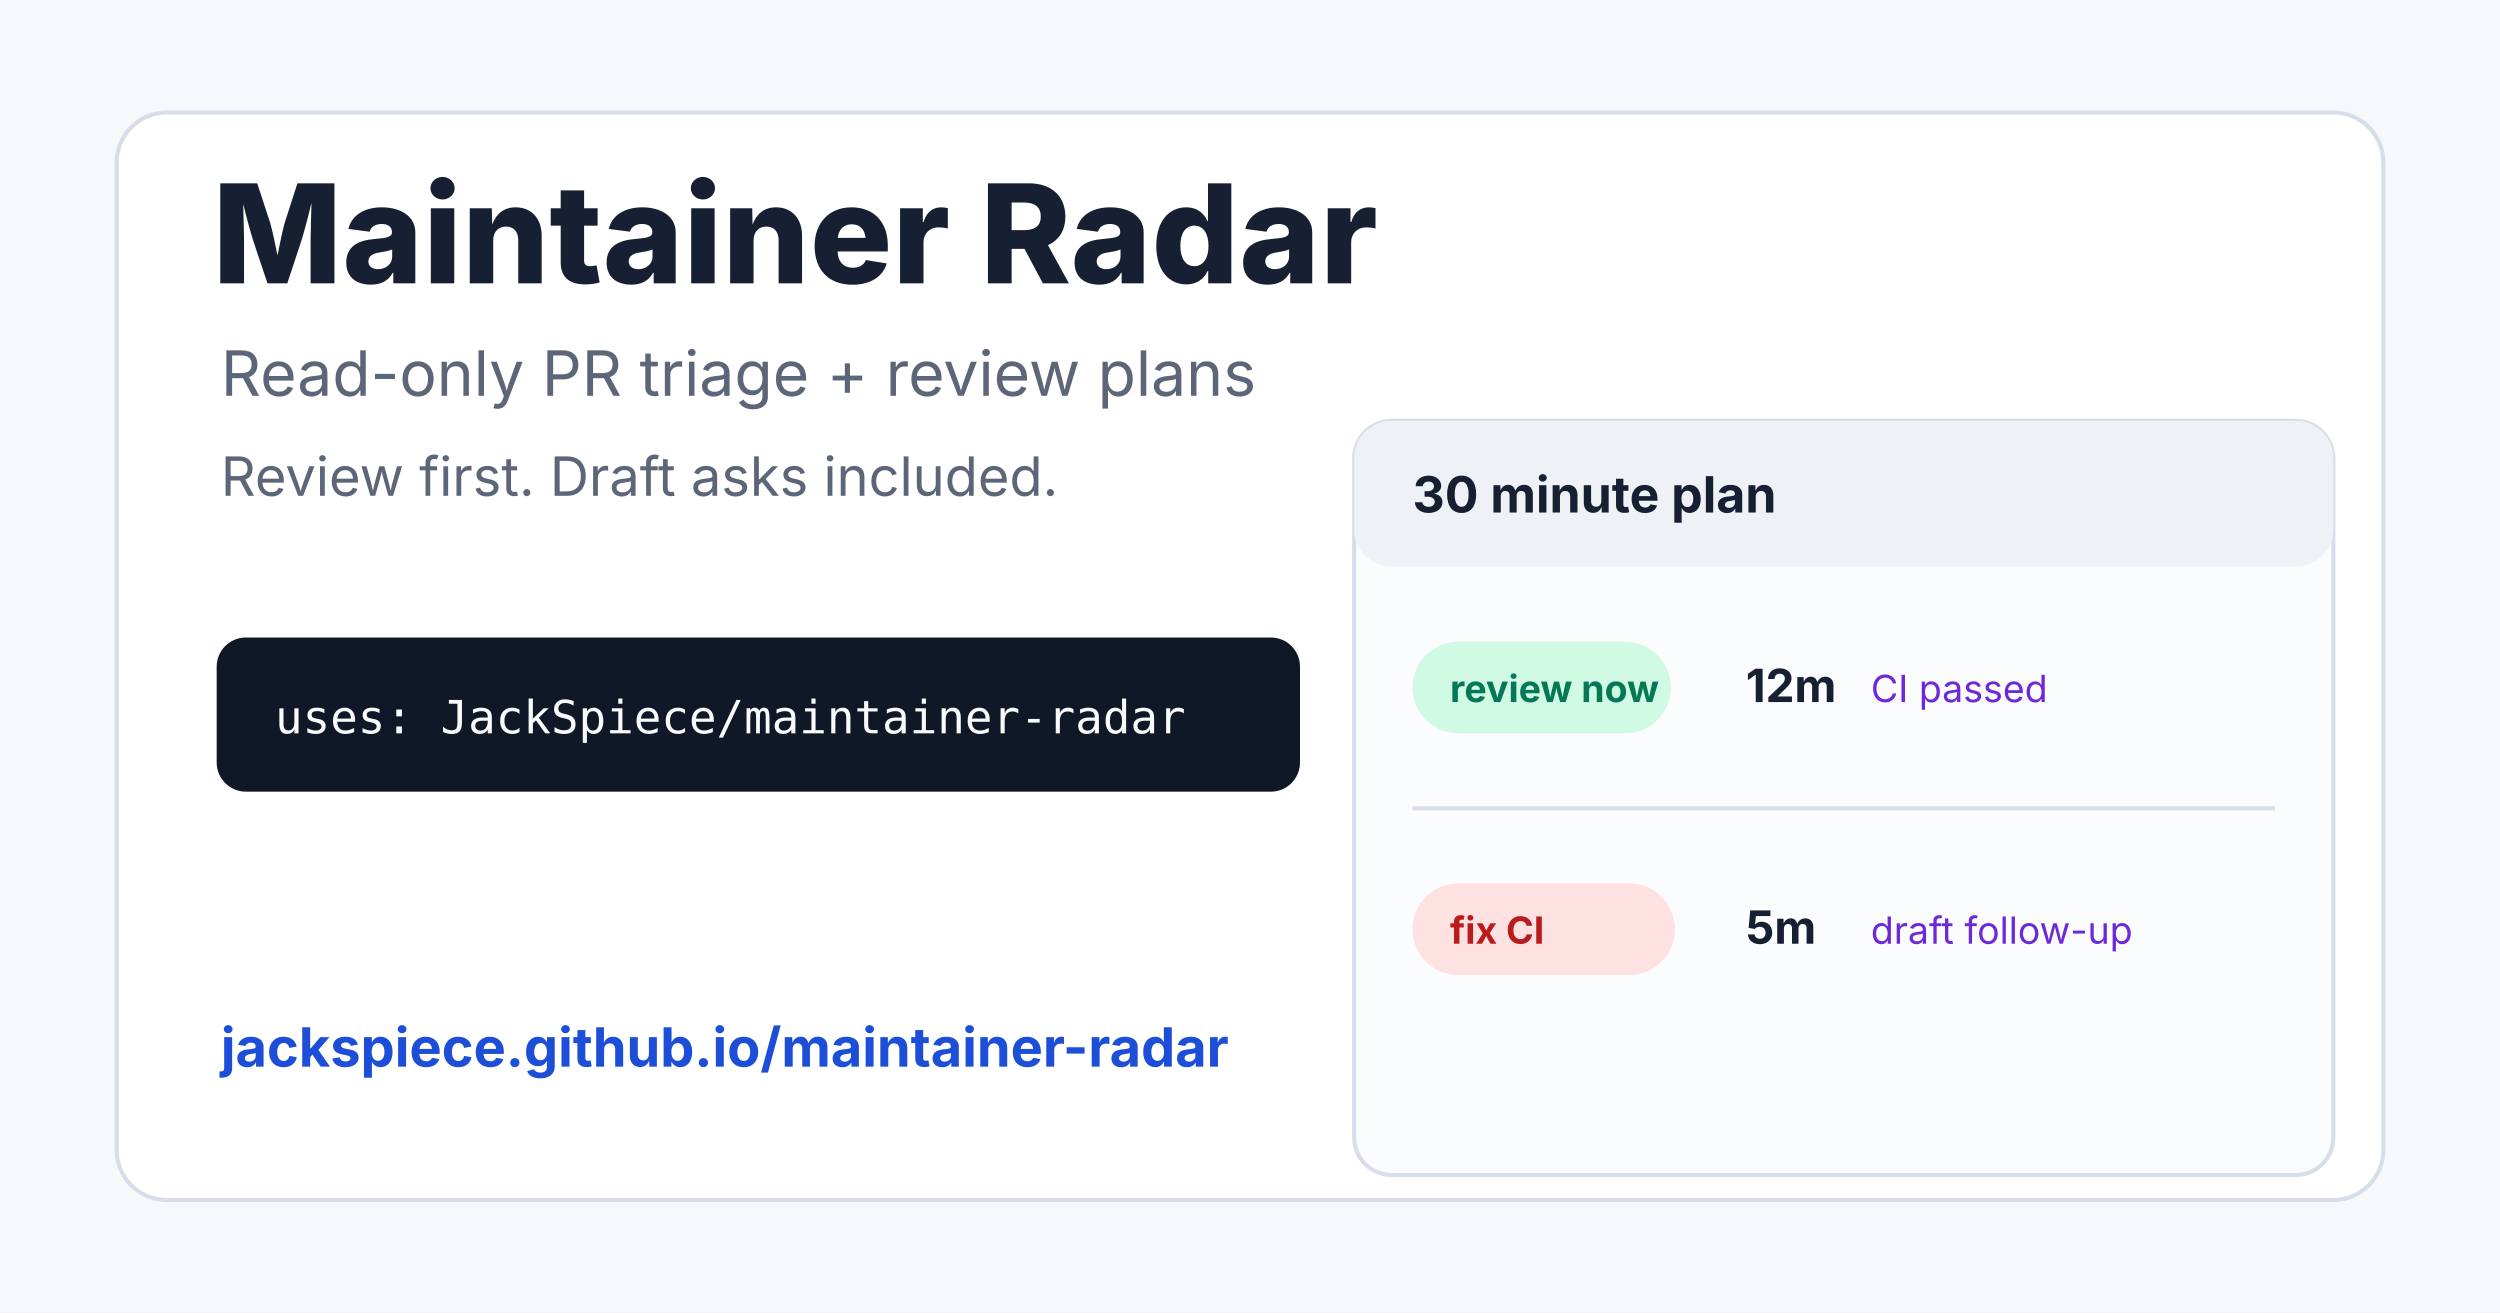
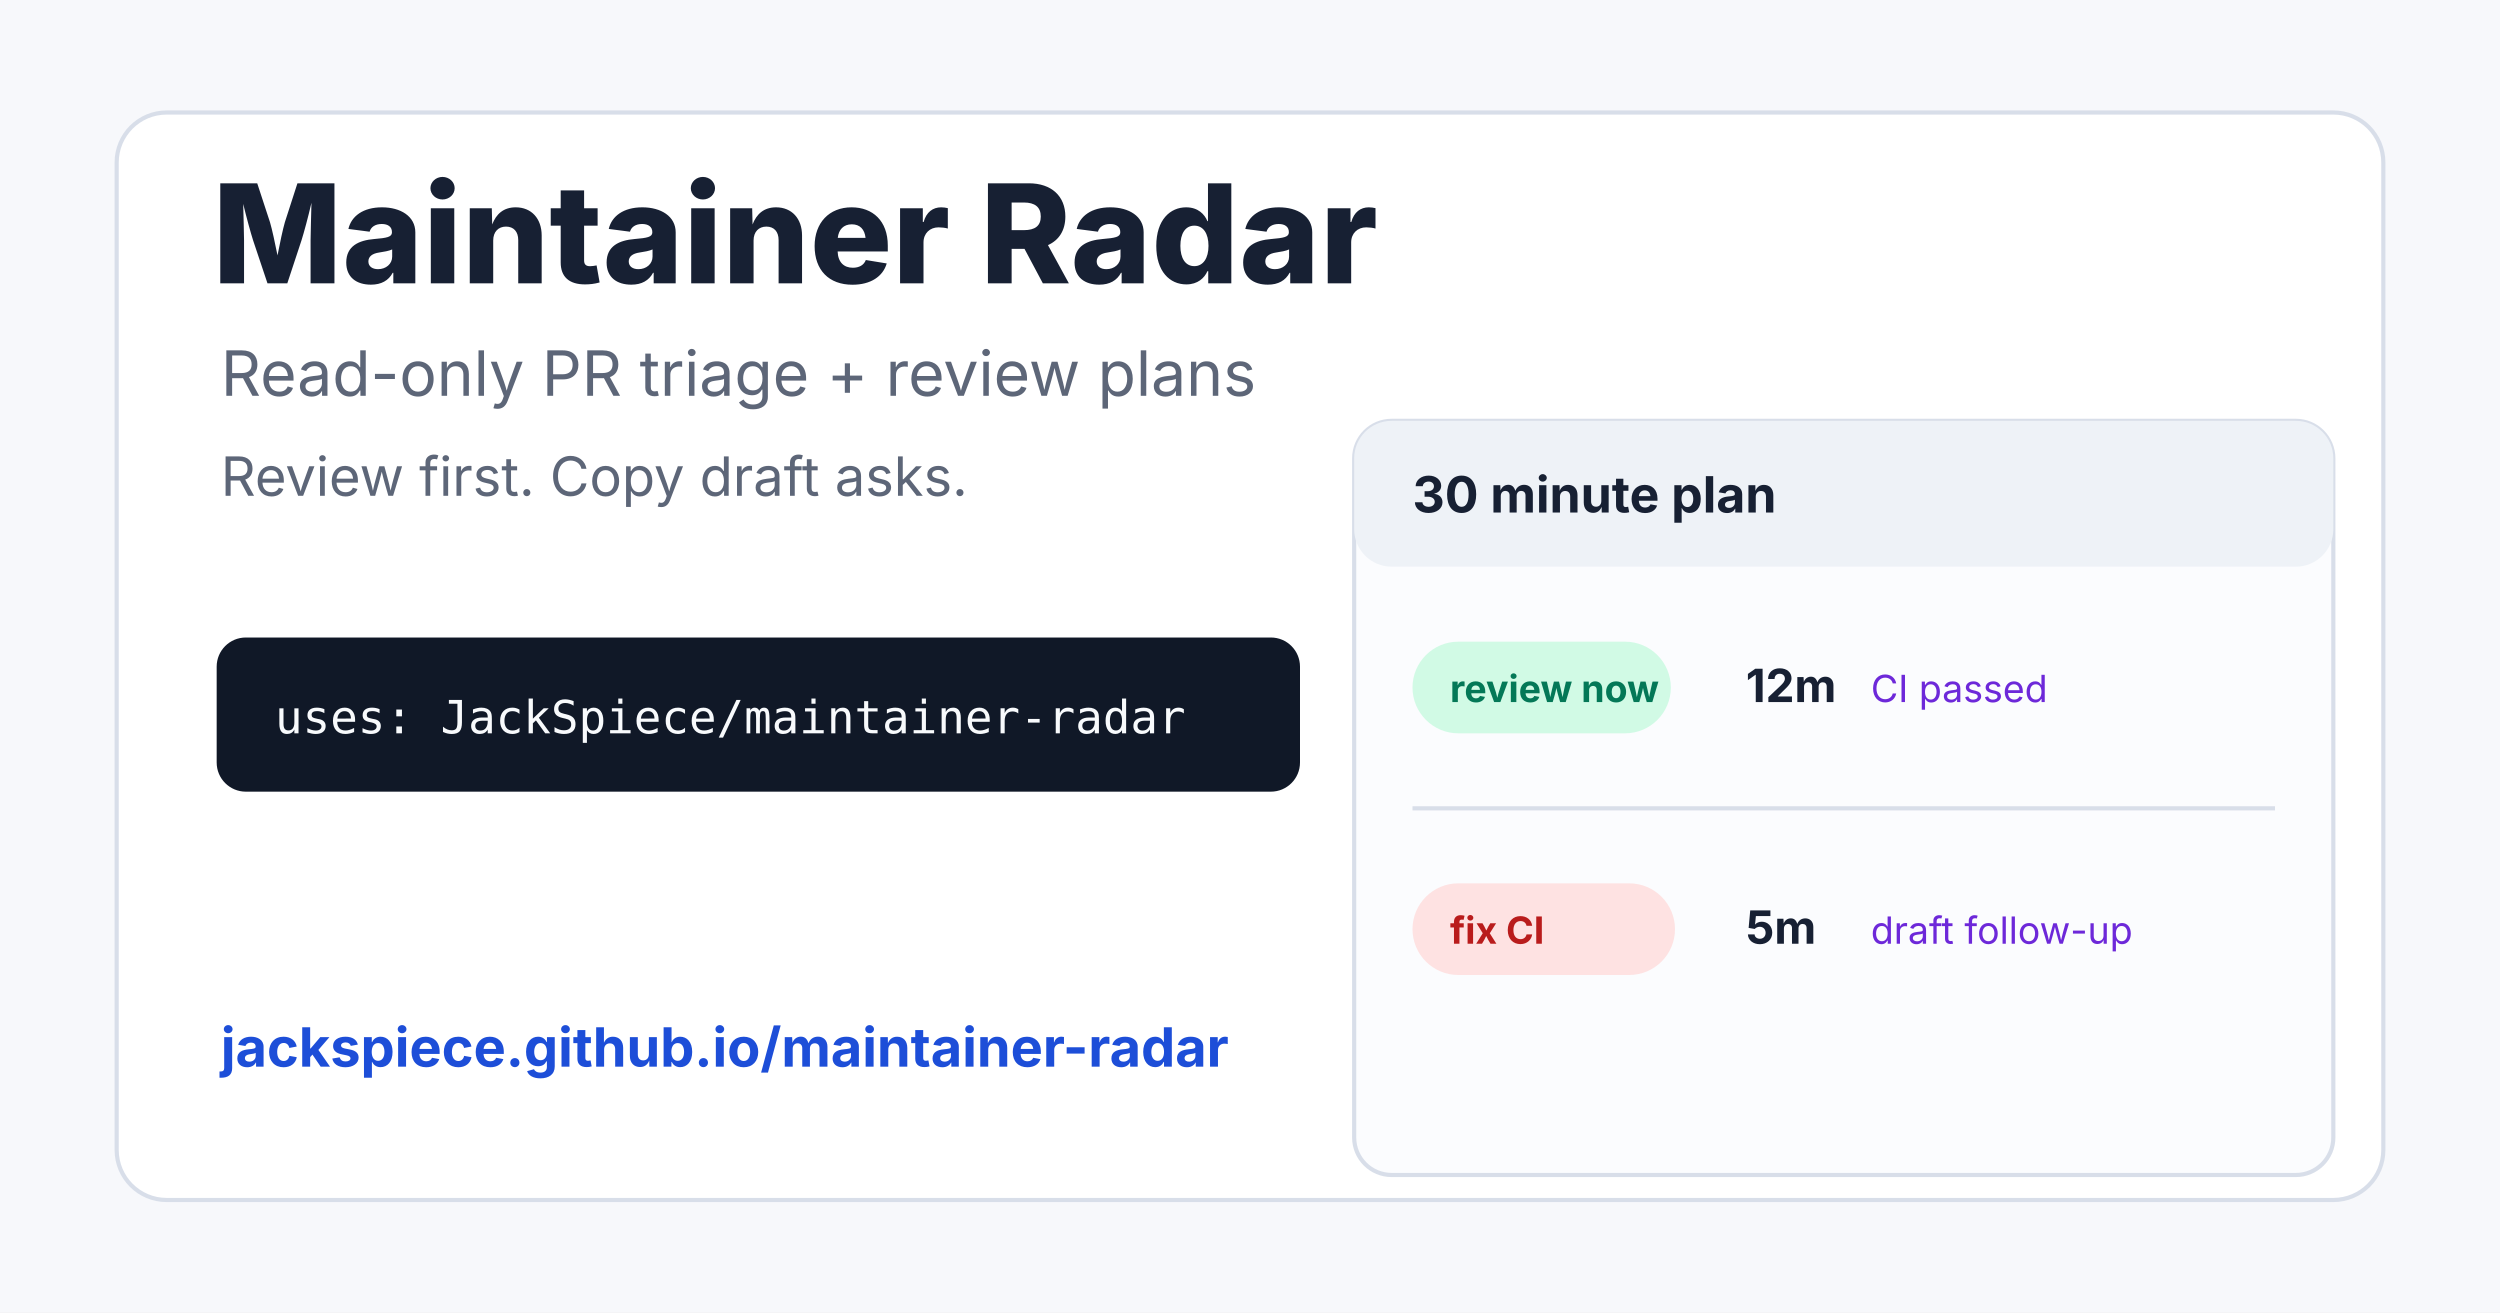
<svg xmlns="http://www.w3.org/2000/svg" width="1200" height="630" viewBox="0 0 1200 630" role="img" aria-labelledby="title desc">
  <rect width="1200" height="630" fill="#f7f8fb" />
  <rect x="56" y="54" width="1088" height="522" rx="24" fill="#ffffff" stroke="#d8dee9" stroke-width="2" />
  <text x="102" y="136" fill="#172033" font-family="Inter, ui-sans-serif, system-ui, sans-serif" font-size="66" font-weight="800">Maintainer Radar</text>
  <text x="106" y="190" fill="#5d6678" font-family="Inter, ui-sans-serif, system-ui, sans-serif" font-size="30">Read-only PR triage + review plans</text>
-   <text x="106" y="238" fill="#5d6678" font-family="Inter, ui-sans-serif, system-ui, sans-serif" font-size="26">Review first. Draft asks included.</text>
+   <text x="106" y="238" fill="#5d6678" font-family="Inter, ui-sans-serif, system-ui, sans-serif" font-size="26">Review first. Copy draft asks.</text>
  <rect x="104" y="306" width="520" height="74" rx="14" fill="#101827" />
  <text x="132" y="352" fill="#f8fafc" font-family="ui-monospace, SFMono-Regular, Menlo, monospace" font-size="22">uses: JackSpiece/maintainer-radar</text>
  <g transform="translate(650 202)">
    <rect width="470" height="362" rx="18" fill="#fbfcfe" stroke="#d8dee9" stroke-width="2" />
    <rect width="470" height="70" rx="18" fill="#eef2f7" />
    <text x="28" y="44" fill="#172033" font-family="Inter, ui-sans-serif, system-ui, sans-serif" font-size="24" font-weight="700">30 minute plan</text>
    <g transform="translate(28 106)">
      <rect width="124" height="44" rx="22" fill="#d1fae5" />
      <text x="18" y="29" fill="#047857" font-family="Inter, ui-sans-serif, system-ui, sans-serif" font-size="18" font-weight="700">review now</text>
      <text x="160" y="29" fill="#172033" font-family="Inter, ui-sans-serif, system-ui, sans-serif" font-size="22" font-weight="700">12m</text>
      <text x="220" y="29" fill="#6d28d9" font-family="Inter, ui-sans-serif, system-ui, sans-serif" font-size="18">CI passed</text>
    </g>
    <line x1="28" y1="186" x2="442" y2="186" stroke="#d8dee9" stroke-width="2" />
    <g transform="translate(28 222)">
      <rect width="126" height="44" rx="22" fill="#fee2e2" />
      <text x="18" y="29" fill="#b91c1c" font-family="Inter, ui-sans-serif, system-ui, sans-serif" font-size="18" font-weight="700">fix CI</text>
      <text x="160" y="29" fill="#172033" font-family="Inter, ui-sans-serif, system-ui, sans-serif" font-size="22" font-weight="700">5m</text>
      <text x="220" y="29" fill="#6d28d9" font-family="Inter, ui-sans-serif, system-ui, sans-serif" font-size="18">draft follow-up</text>
    </g>
  </g>
  <text x="106" y="512" fill="#1d4ed8" font-family="Inter, ui-sans-serif, system-ui, sans-serif" font-size="26" font-weight="700">jackspiece.github.io/maintainer-radar</text>
</svg>
